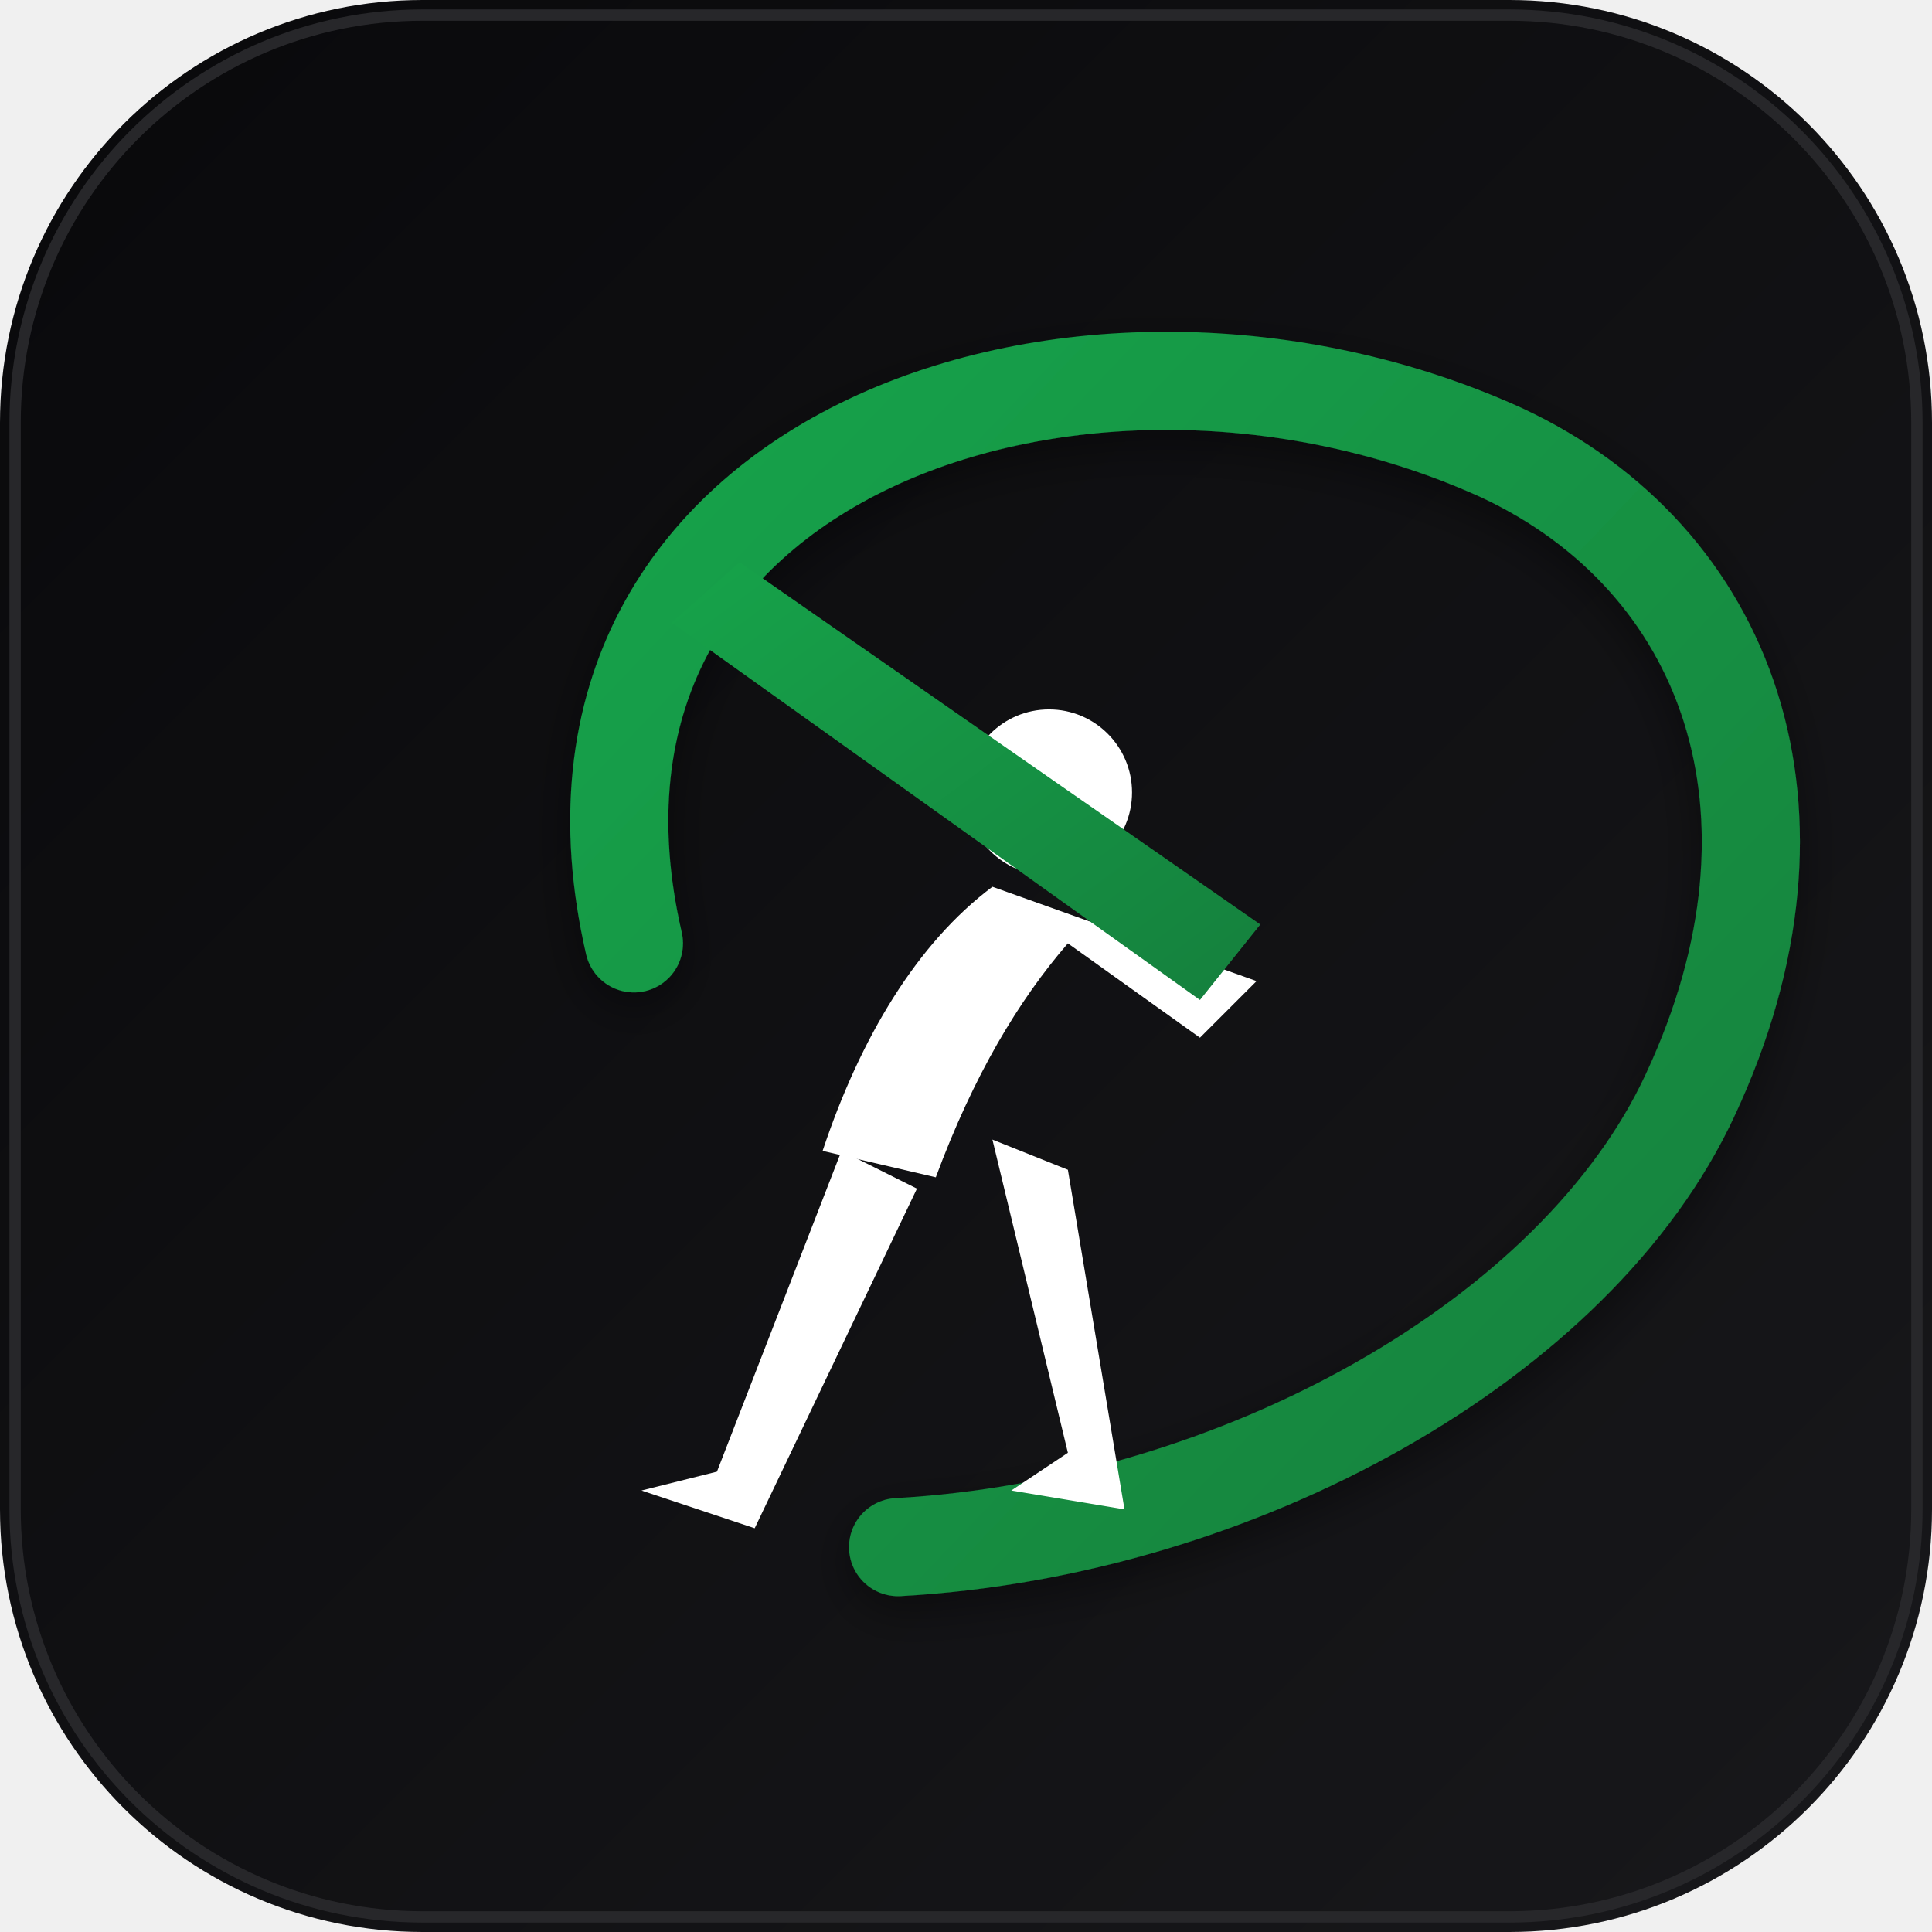
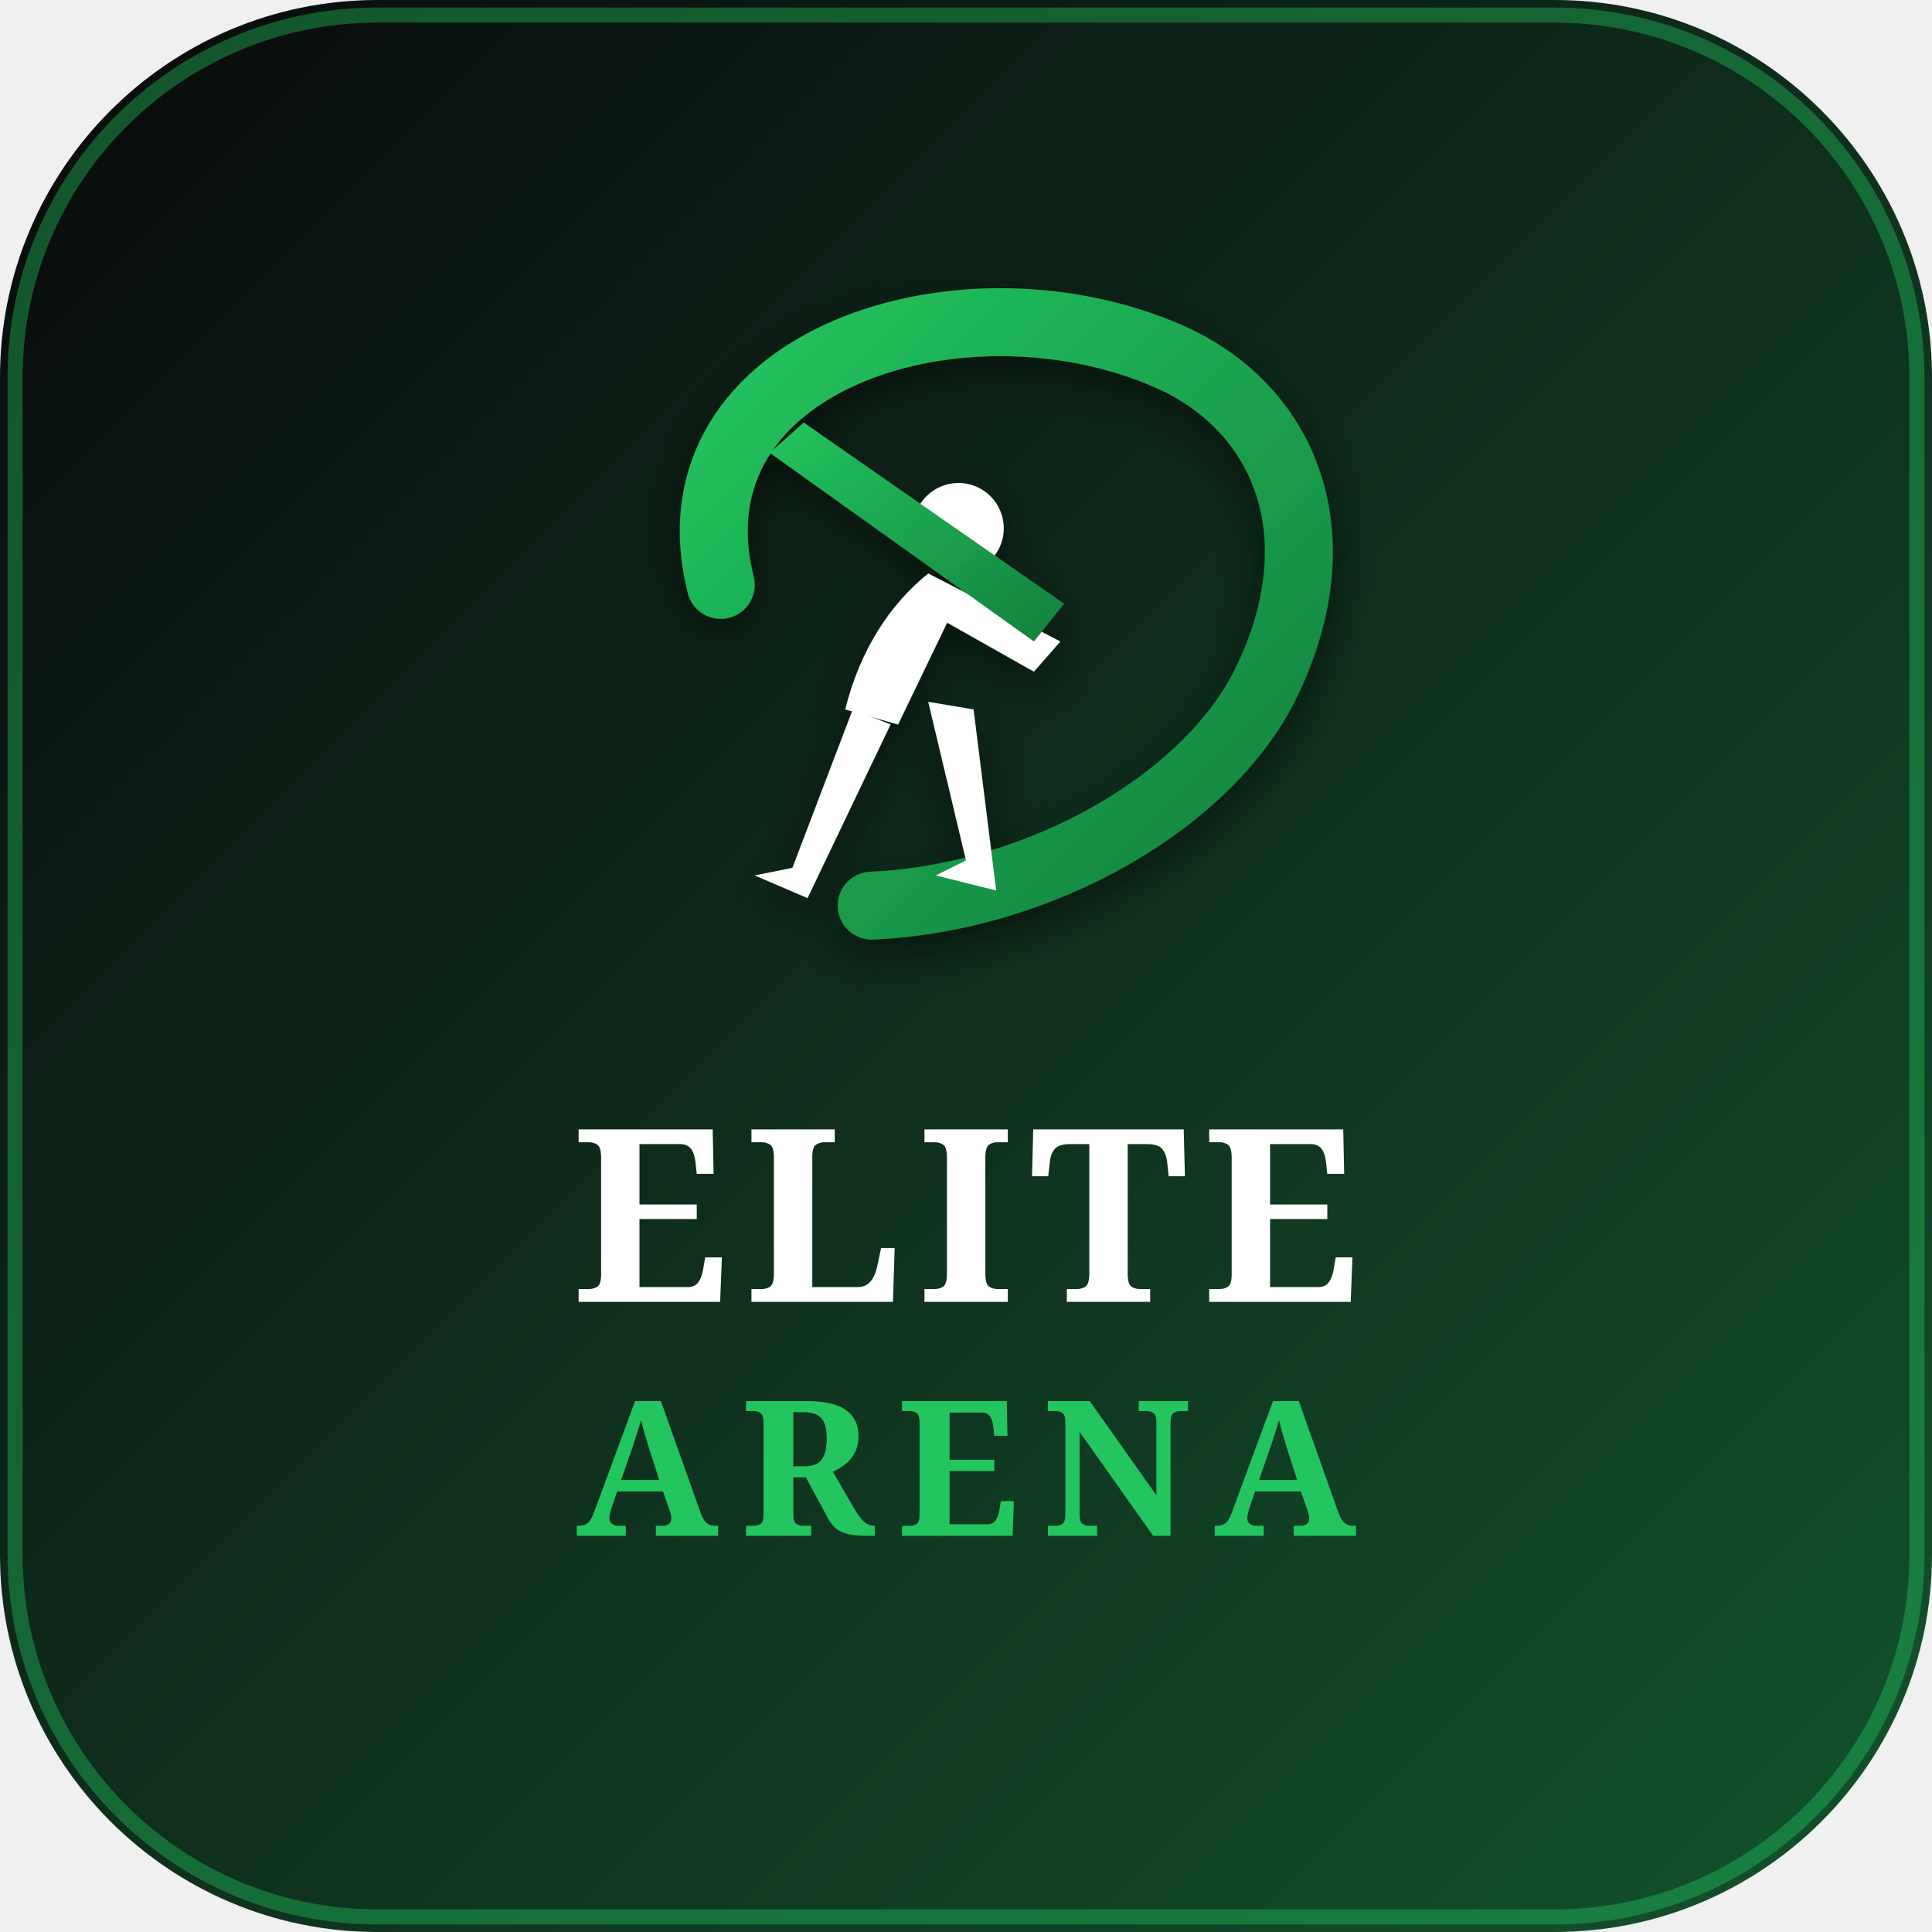
<svg xmlns="http://www.w3.org/2000/svg" viewBox="0 0 512 512" width="512" height="512">
  <defs>
    <linearGradient id="bgGrad" x1="0%" y1="0%" x2="100%" y2="100%">
      <stop offset="0%" stop-color="#09090b" />
-       <stop offset="100%" stop-color="#18181b" />
+       <stop offset="100%" stop-color="#14532d" />
    </linearGradient>
    <linearGradient id="greenGrad" x1="0%" y1="0%" x2="100%" y2="100%">
-       <stop offset="0%" stop-color="#16a34a" />
+       <stop offset="0%" stop-color="#22c55e" />
      <stop offset="100%" stop-color="#15803d" />
    </linearGradient>
    <filter id="shadow" x="-20%" y="-20%" width="140%" height="140%">
-       <feDropShadow dx="0" dy="4" stdDeviation="6" flood-color="#000000" flood-opacity="0.4" />
+       <feDropShadow dx="0" dy="4" stdDeviation="6" flood-color="#000000" flood-opacity="0.5" />
    </filter>
  </defs>
-   <rect width="512" height="512" rx="112" fill="url(#bgGrad)" />
-   <rect width="504" height="504" x="4" y="4" rx="108" fill="none" stroke="#27272a" stroke-width="3" />
-   <g transform="translate(48, 30)">
-     <path d="M 120 220 C 90 90 240 40 350 90 C 410 118 435 185 400 260 C 370 325 280 375 190 380" fill="none" stroke="url(#greenGrad)" stroke-width="26" stroke-linecap="round" filter="url(#shadow)" />
-     <circle cx="230" cy="180" r="22" fill="#ffffff" />
-     <path d="M 215 205 C 195 220 180 245 170 275 L 200 282 C 210 255 222 235 235 220 L 270 245 L 285 230 Z" fill="#ffffff" />
-     <path d="M 175 275 L 142 360 L 122 365 L 152 375 L 195 285 Z" fill="#ffffff" />
-     <path d="M 215 272 L 235 355 L 220 365 L 250 370 L 235 280 Z" fill="#ffffff" />
-     <path d="M 270 235 L 130 135 L 148 119 L 286 215 Z" fill="url(#greenGrad)" />
+   <rect width="512" height="512" rx="100" fill="url(#bgGrad)" />
+   <rect width="504" height="504" x="4" y="4" rx="96" fill="none" stroke="#22c55e" stroke-width="4" stroke-opacity="0.4" />
+   <g transform="translate(146, 50)" filter="url(#shadow)">
+     <path d="M 45 105 C 30 45 110 20 165 45 C 195 59 208 92 190 130 C 175 162 130 188 85 190" fill="none" stroke="url(#greenGrad)" stroke-width="18" stroke-linecap="round" />
+     <circle cx="108" cy="90" r="12" fill="#ffffff" />
+     <path d="M 100 102 C 90 110 82 122 78 138 L 92 142 L 105 115 L 128 128 L 135 120 Z" fill="#ffffff" />
+     <path d="M 80 138 L 64 180 L 54 182 L 68 188 L 90 142 Z" fill="#ffffff" />
+     <path d="M 100 136 L 110 178 L 102 182 L 118 186 L 112 138 Z" fill="#ffffff" />
+     <path d="M 128 120 L 58 70 L 67 62 L 136 110 Z" fill="url(#greenGrad)" />
+   </g>
+   <g transform="translate(256, 345)">
+     <text x="0" y="0" text-anchor="middle" fill="#ffffff" font-family="Georgia, serif" font-weight="900" font-size="64" letter-spacing="4">ELITE</text>
+     <text x="0" y="62" text-anchor="middle" fill="#22c55e" font-family="Georgia, serif" font-weight="900" font-size="50" letter-spacing="6">ARENA</text>
  </g>
</svg>
